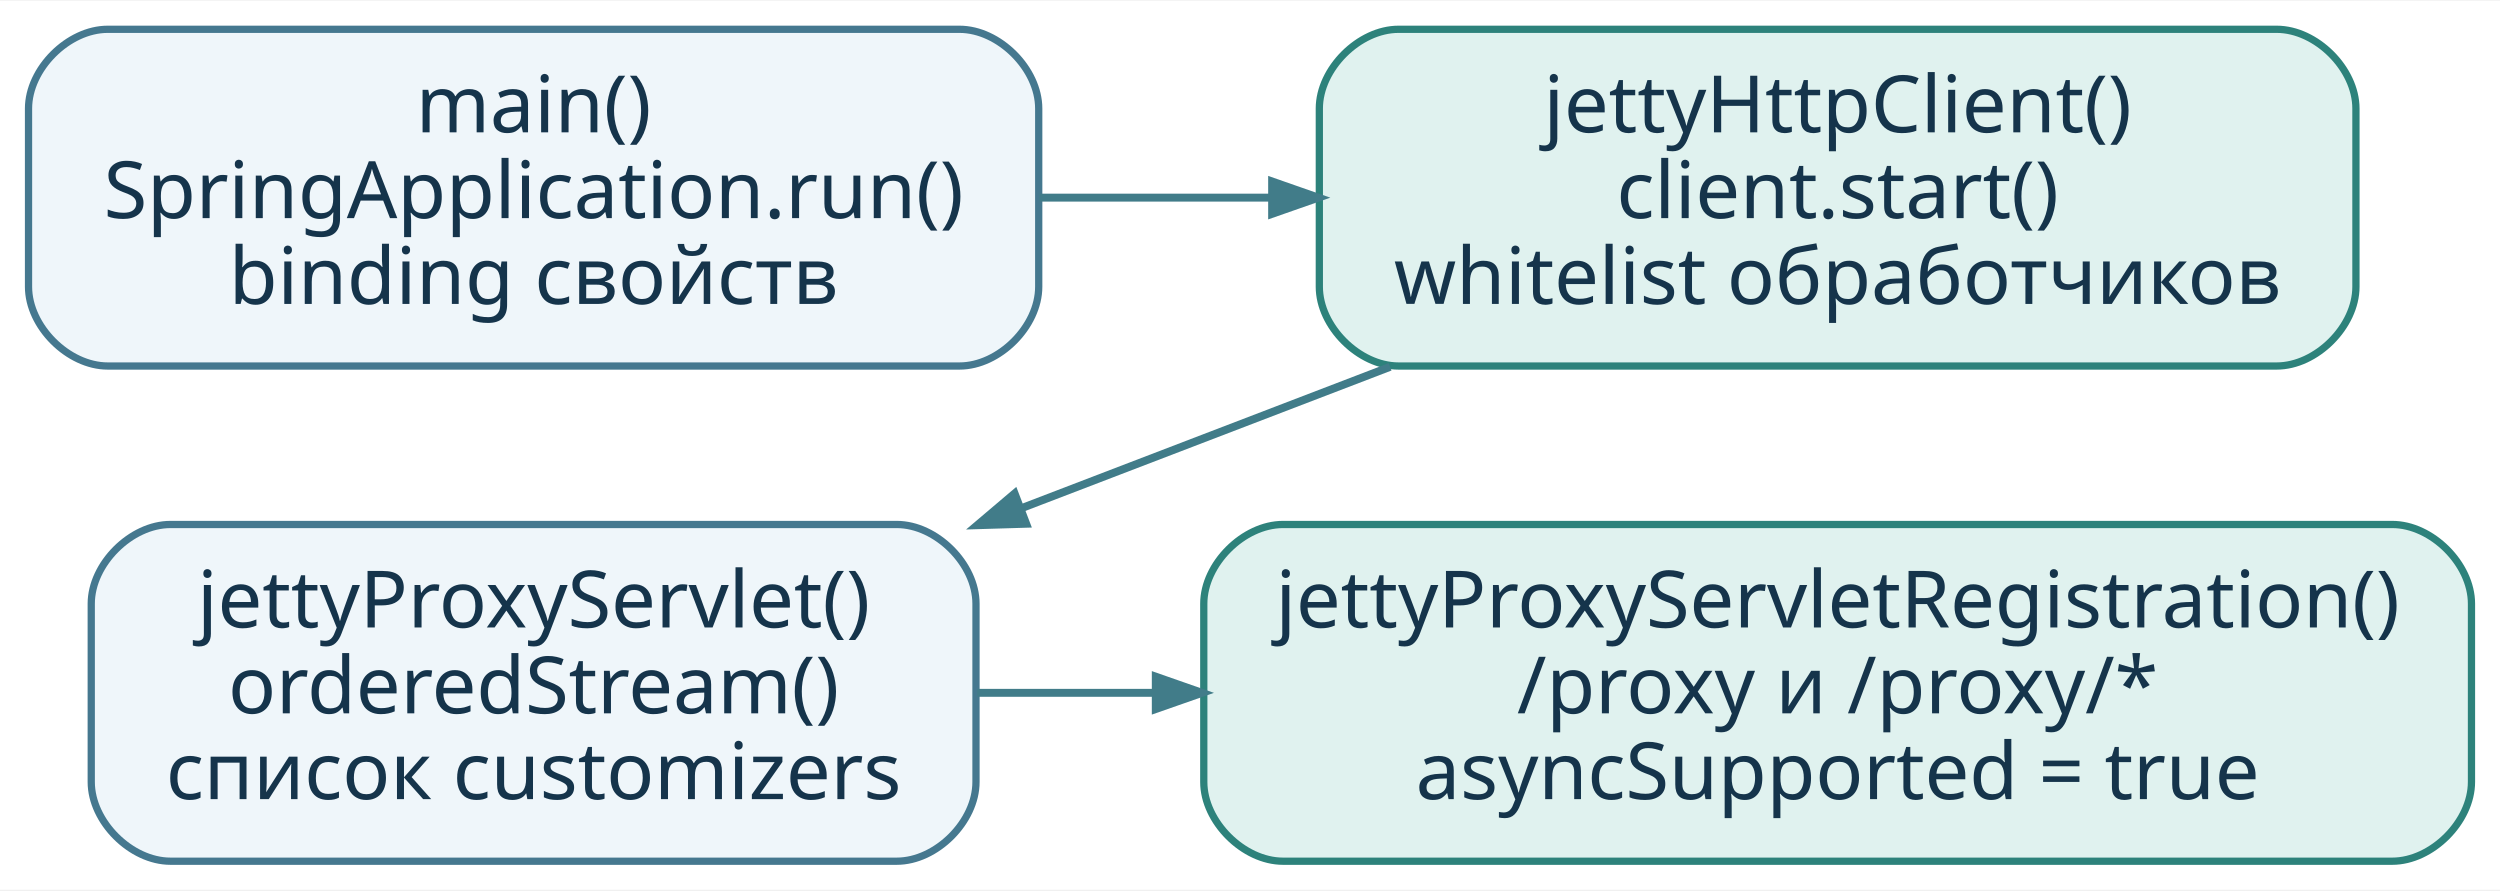
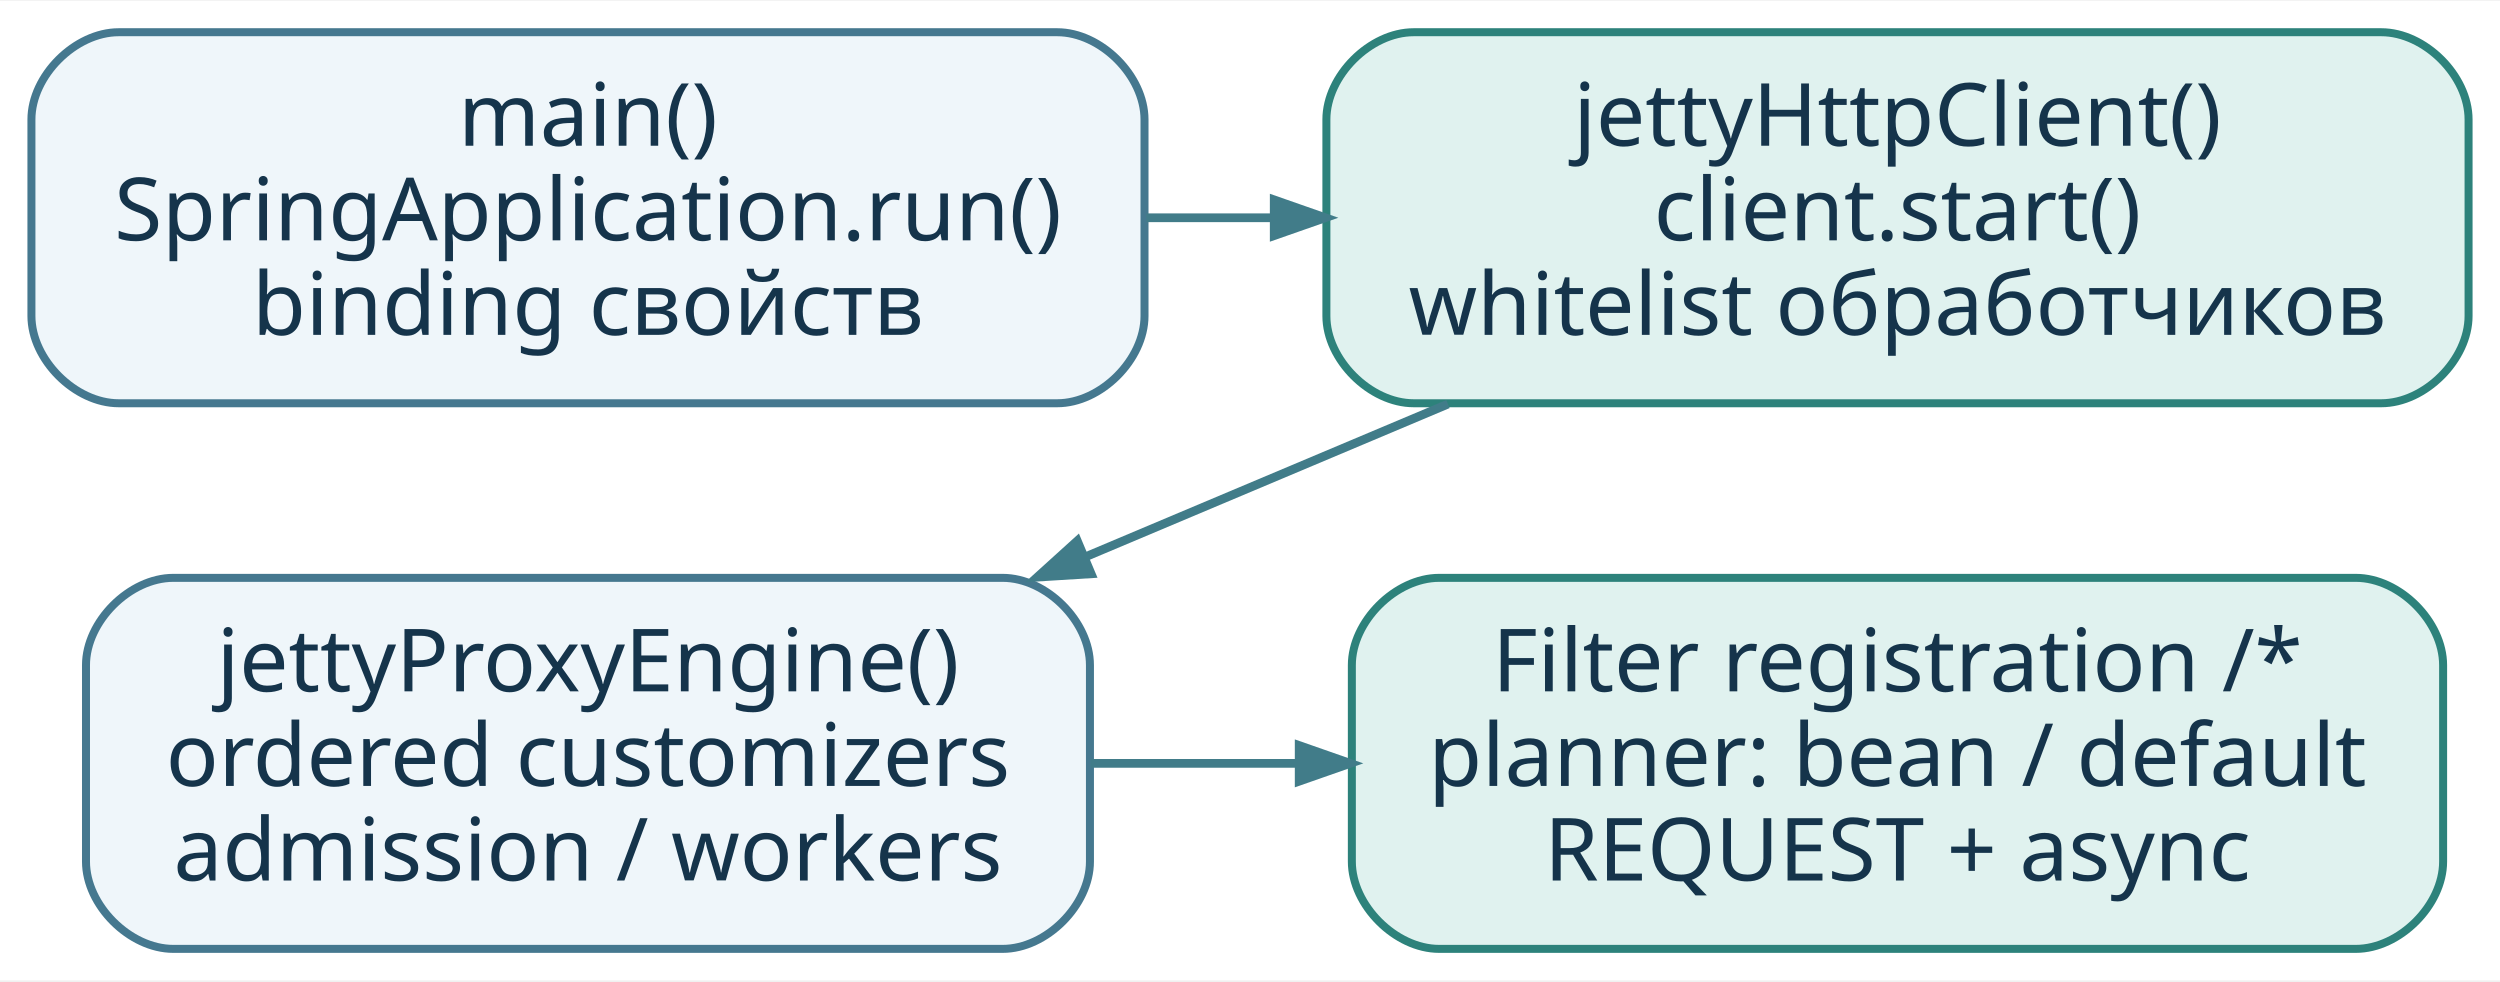
- <svg xmlns="http://www.w3.org/2000/svg" width="379pt" height="135pt" viewBox="0.00 0.00 378.64 134.64">
+ <svg xmlns="http://www.w3.org/2000/svg" width="344pt" height="135pt" viewBox="0.00 0.00 343.64 134.64">
  <g id="graph0" class="graph" transform="scale(1 1) rotate(0) translate(4.32 130.32)">
-     <polygon fill="white" stroke="transparent" points="-4.32,4.32 -4.32,-130.32 374.32,-130.32 374.32,4.32 -4.32,4.32" />
+     <polygon fill="white" stroke="transparent" points="-4.32,4.32 -4.32,-130.32 339.32,-130.32 339.32,4.32 -4.32,4.32" />
    <g id="node1" class="node">
      <path fill="#eff6fa" stroke="#45788f" stroke-width="1.1" d="M141,-126C141,-126 12,-126 12,-126 6,-126 0,-120 0,-114 0,-114 0,-87 0,-87 0,-81 6,-75 12,-75 12,-75 141,-75 141,-75 147,-75 153,-81 153,-87 153,-87 153,-114 153,-114 153,-120 147,-126 141,-126" />
      <text text-anchor="middle" x="76.5" y="-110.4" font-family="Noto Sans" font-size="12.00" fill="#15344b">main()</text>
      <text text-anchor="middle" x="76.5" y="-97.4" font-family="Noto Sans" font-size="12.00" fill="#15344b">SpringApplication.run()</text>
      <text text-anchor="middle" x="76.5" y="-84.4" font-family="Noto Sans" font-size="12.00" fill="#15344b">binding свойств</text>
    </g>
    <g id="node2" class="node">
-       <path fill="#e0f2ef" stroke="#2d827b" stroke-width="1.1" d="M340.5,-126C340.5,-126 207.5,-126 207.5,-126 201.5,-126 195.5,-120 195.5,-114 195.5,-114 195.5,-87 195.5,-87 195.5,-81 201.5,-75 207.5,-75 207.5,-75 340.5,-75 340.5,-75 346.5,-75 352.5,-81 352.5,-87 352.5,-87 352.5,-114 352.5,-114 352.5,-120 346.5,-126 340.5,-126" />
-       <text text-anchor="middle" x="274" y="-110.4" font-family="Noto Sans" font-size="12.00" fill="#15344b">jettyHttpClient()</text>
-       <text text-anchor="middle" x="274" y="-97.4" font-family="Noto Sans" font-size="12.00" fill="#15344b">client.start()</text>
-       <text text-anchor="middle" x="274" y="-84.4" font-family="Noto Sans" font-size="12.00" fill="#15344b">whitelist обработчиков</text>
+       <path fill="#e0f2ef" stroke="#2d827b" stroke-width="1.1" d="M323,-126C323,-126 190,-126 190,-126 184,-126 178,-120 178,-114 178,-114 178,-87 178,-87 178,-81 184,-75 190,-75 190,-75 323,-75 323,-75 329,-75 335,-81 335,-87 335,-87 335,-114 335,-114 335,-120 329,-126 323,-126" />
+       <text text-anchor="middle" x="256.5" y="-110.4" font-family="Noto Sans" font-size="12.00" fill="#15344b">jettyHttpClient()</text>
+       <text text-anchor="middle" x="256.5" y="-97.4" font-family="Noto Sans" font-size="12.00" fill="#15344b">client.start()</text>
+       <text text-anchor="middle" x="256.5" y="-84.4" font-family="Noto Sans" font-size="12.00" fill="#15344b">whitelist обработчиков</text>
    </g>
    <g id="edge3" class="edge">
-       <path fill="none" stroke="#417c89" stroke-width="1.2" d="M153.09,-100.5C164.56,-100.5 176.47,-100.5 188.13,-100.5" />
-       <polygon fill="#417c89" stroke="#417c89" stroke-width="1.2" points="188.35,-102.95 195.35,-100.5 188.35,-98.05 188.35,-102.95" />
+       <path fill="none" stroke="#417c89" stroke-width="1.2" d="M153.25,-100.5C158.97,-100.5 164.76,-100.5 170.54,-100.5" />
+       <polygon fill="#417c89" stroke="#417c89" stroke-width="1.2" points="170.83,-102.95 177.83,-100.5 170.83,-98.05 170.83,-102.95" />
    </g>
    <g id="node3" class="node">
-       <path fill="#eff6fa" stroke="#45788f" stroke-width="1.1" d="M131.5,-51C131.5,-51 21.5,-51 21.5,-51 15.5,-51 9.5,-45 9.5,-39 9.5,-39 9.5,-12 9.5,-12 9.5,-6 15.5,0 21.5,0 21.5,0 131.5,0 131.5,0 137.5,0 143.5,-6 143.5,-12 143.5,-12 143.5,-39 143.5,-39 143.5,-45 137.5,-51 131.5,-51" />
-       <text text-anchor="middle" x="76.5" y="-35.4" font-family="Noto Sans" font-size="12.00" fill="#15344b">jettyProxyServlet()</text>
-       <text text-anchor="middle" x="76.5" y="-22.4" font-family="Noto Sans" font-size="12.00" fill="#15344b">orderedStream()</text>
-       <text text-anchor="middle" x="76.5" y="-9.4" font-family="Noto Sans" font-size="12.00" fill="#15344b">список customizers</text>
+       <path fill="#eff6fa" stroke="#45788f" stroke-width="1.1" d="M133.5,-51C133.5,-51 19.5,-51 19.5,-51 13.5,-51 7.5,-45 7.5,-39 7.5,-39 7.5,-12 7.5,-12 7.5,-6 13.5,0 19.5,0 19.5,0 133.5,0 133.5,0 139.5,0 145.5,-6 145.5,-12 145.5,-12 145.5,-39 145.5,-39 145.5,-45 139.5,-51 133.5,-51" />
+       <text text-anchor="middle" x="76.5" y="-35.4" font-family="Noto Sans" font-size="12.00" fill="#15344b">jettyProxyEngine()</text>
+       <text text-anchor="middle" x="76.5" y="-22.4" font-family="Noto Sans" font-size="12.00" fill="#15344b">ordered customizers</text>
+       <text text-anchor="middle" x="76.5" y="-9.4" font-family="Noto Sans" font-size="12.00" fill="#15344b">admission / workers</text>
    </g>
    <g id="edge4" class="edge">
-       <path fill="none" stroke="#417c89" stroke-width="1.2" d="M206.22,-74.88C188.22,-67.98 168.67,-60.48 150.37,-53.46" />
-       <polygon fill="#417c89" stroke="#417c89" stroke-width="1.2" points="151.1,-51.11 143.69,-50.89 149.35,-55.69 151.1,-51.11" />
+       <path fill="none" stroke="#417c89" stroke-width="1.2" d="M194.71,-74.89C178.62,-68.11 161.15,-60.75 144.74,-53.83" />
+       <polygon fill="#417c89" stroke="#417c89" stroke-width="1.2" points="145.66,-51.56 138.26,-51.1 143.76,-56.08 145.66,-51.56" />
    </g>
    <g id="node4" class="node">
-       <path fill="#e0f2ef" stroke="#2d827b" stroke-width="1.1" d="M358,-51C358,-51 190,-51 190,-51 184,-51 178,-45 178,-39 178,-39 178,-12 178,-12 178,-6 184,0 190,0 190,0 358,0 358,0 364,0 370,-6 370,-12 370,-12 370,-39 370,-39 370,-45 364,-51 358,-51" />
-       <text text-anchor="middle" x="274" y="-35.4" font-family="Noto Sans" font-size="12.00" fill="#15344b">jettyProxyServletRegistration()</text>
-       <text text-anchor="middle" x="274" y="-22.4" font-family="Noto Sans" font-size="12.00" fill="#15344b">/proxy и /proxy/*</text>
-       <text text-anchor="middle" x="274" y="-9.4" font-family="Noto Sans" font-size="12.00" fill="#15344b">asyncSupported = true</text>
+       <path fill="#e0f2ef" stroke="#2d827b" stroke-width="1.1" d="M319.5,-51C319.5,-51 193.5,-51 193.5,-51 187.5,-51 181.5,-45 181.5,-39 181.5,-39 181.5,-12 181.5,-12 181.5,-6 187.5,0 193.5,0 193.5,0 319.5,0 319.5,0 325.5,0 331.5,-6 331.5,-12 331.5,-12 331.5,-39 331.5,-39 331.5,-45 325.5,-51 319.5,-51" />
+       <text text-anchor="middle" x="256.5" y="-35.4" font-family="Noto Sans" font-size="12.00" fill="#15344b">Filter registration /*</text>
+       <text text-anchor="middle" x="256.5" y="-22.4" font-family="Noto Sans" font-size="12.00" fill="#15344b">planner: bean / default</text>
+       <text text-anchor="middle" x="256.5" y="-9.4" font-family="Noto Sans" font-size="12.00" fill="#15344b">REQUEST + async</text>
    </g>
    <g id="edge5" class="edge">
-       <path fill="none" stroke="#417c89" stroke-width="1.2" d="M143.69,-25.5C152.43,-25.5 161.54,-25.5 170.71,-25.5" />
-       <polygon fill="#417c89" stroke="#417c89" stroke-width="1.2" points="170.73,-27.95 177.73,-25.5 170.73,-23.05 170.73,-27.95" />
+       <path fill="none" stroke="#417c89" stroke-width="1.2" d="M145.56,-25.5C154.86,-25.5 164.49,-25.5 174.01,-25.5" />
+       <polygon fill="#417c89" stroke="#417c89" stroke-width="1.2" points="174.26,-27.95 181.26,-25.5 174.26,-23.05 174.26,-27.95" />
    </g>
  </g>
</svg>
